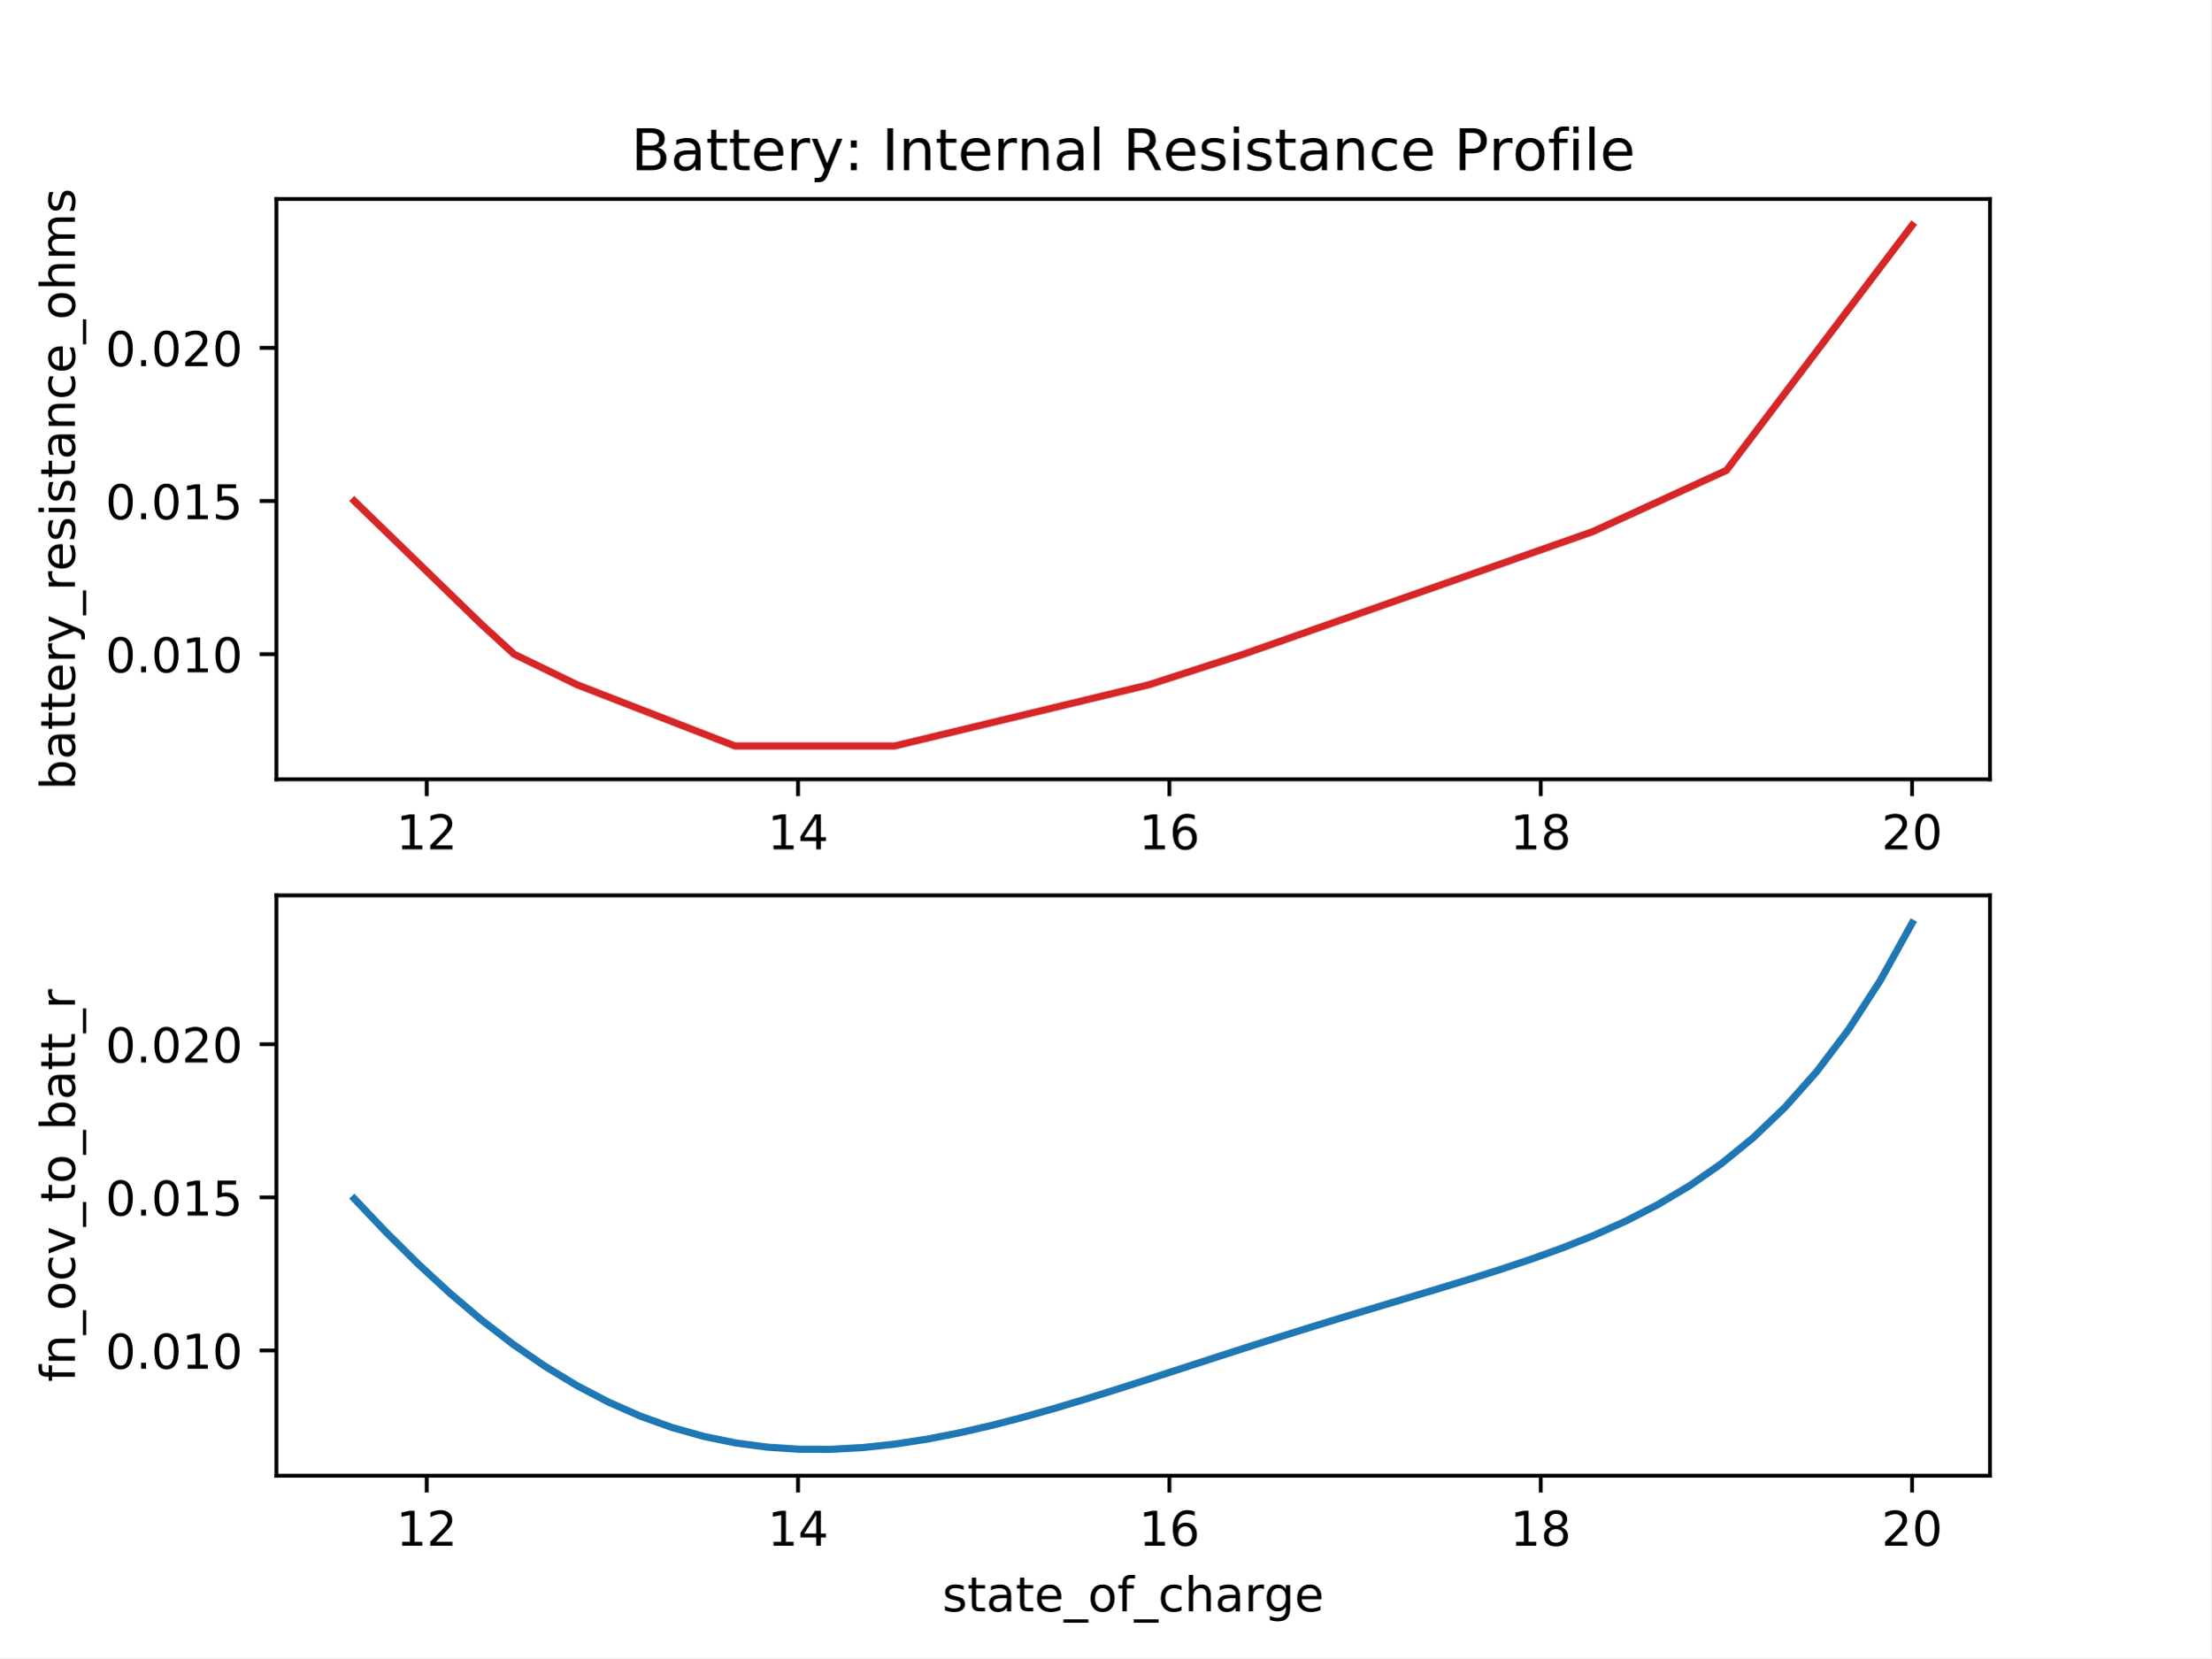
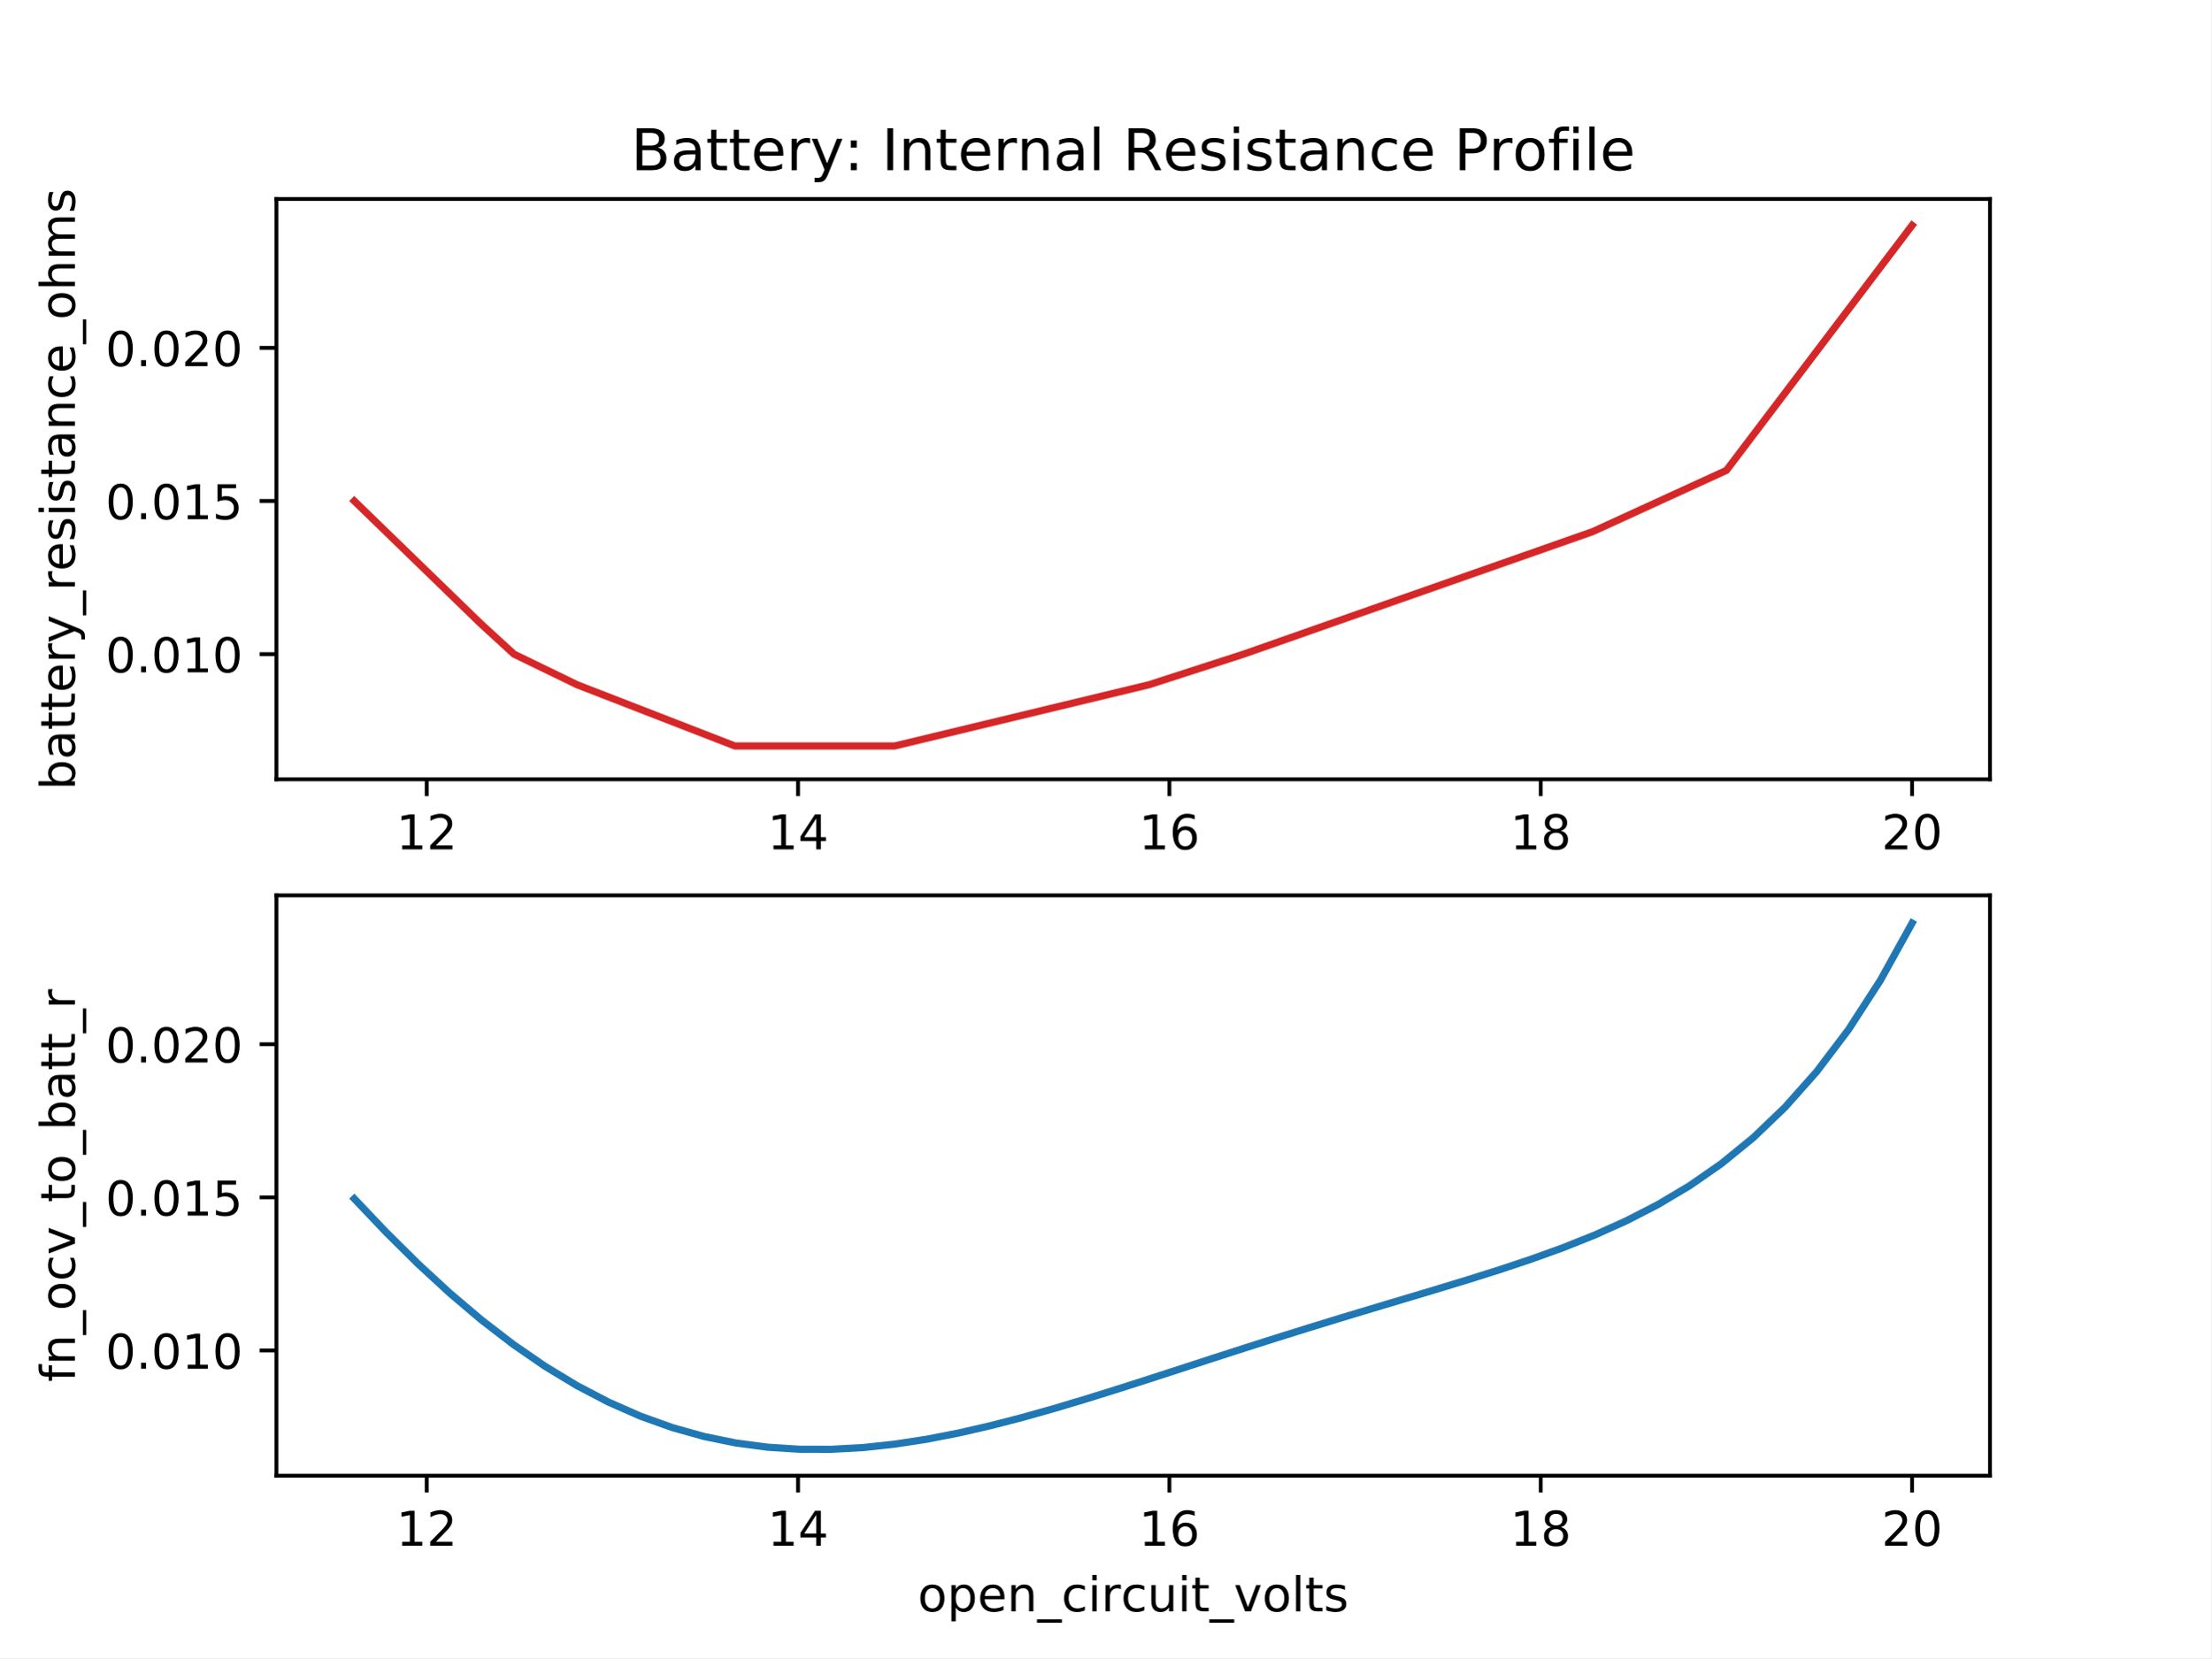
<svg xmlns="http://www.w3.org/2000/svg" xmlns:xlink="http://www.w3.org/1999/xlink" height="345.6pt" version="1.1" viewBox="0 0 460.8 345.6" width="460.8pt">
  <defs>
    <style type="text/css">
*{stroke-linecap:butt;stroke-linejoin:round;}
  </style>
  </defs>
  <g id="figure_1">
    <g id="patch_1">
      <path d="M 0 345.6  L 460.8 345.6  L 460.8 0  L 0 0  z " style="fill:#ffffff;" />
    </g>
    <g id="axes_1">
      <g id="patch_2">
        <path d="M 57.6 162.432  L 414.72 162.432  L 414.72 41.472  L 57.6 41.472  z " style="fill:#ffffff;" />
      </g>
      <g id="matplotlib.axis_1">
        <g id="xtick_1">
          <g id="line2d_1">
            <defs>
-               <path d="M 0 0  L 0 3.5  " id="m0b663510e9" style="stroke:#000000;stroke-width:0.8;" />
-             </defs>
-             <g>
-               <use style="stroke:#000000;stroke-width:0.8;" x="88.924" xlink:href="#m0b663510e9" y="162.432" />
+               <path d="M 0 0  L 0 3.5  " id="mb8a0bdb46b" style="stroke:#000000;stroke-width:0.8;" />
+             </defs>
+             <g>
+               <use style="stroke:#000000;stroke-width:0.8;" x="88.924" xlink:href="#mb8a0bdb46b" y="162.432" />
            </g>
          </g>
          <g id="text_1">
            <defs>
              <path d="M 12.406 8.297  L 28.516 8.297  L 28.516 63.922  L 10.984 60.406  L 10.984 69.391  L 28.422 72.906  L 38.281 72.906  L 38.281 8.297  L 54.391 8.297  L 54.391 0  L 12.406 0  z " id="DejaVuSans-49" />
              <path d="M 19.188 8.297  L 53.609 8.297  L 53.609 0  L 7.328 0  L 7.328 8.297  Q 12.938 14.109 22.625 23.891  Q 32.328 33.688 34.812 36.531  Q 39.547 41.844 41.422 45.531  Q 43.312 49.219 43.312 52.781  Q 43.312 58.594 39.234 62.25  Q 35.156 65.922 28.609 65.922  Q 23.969 65.922 18.812 64.312  Q 13.672 62.703 7.812 59.422  L 7.812 69.391  Q 13.766 71.781 18.938 73  Q 24.125 74.219 28.422 74.219  Q 39.75 74.219 46.484 68.547  Q 53.219 62.891 53.219 53.422  Q 53.219 48.922 51.531 44.891  Q 49.859 40.875 45.406 35.406  Q 44.188 33.984 37.641 27.219  Q 31.109 20.453 19.188 8.297  z " id="DejaVuSans-50" />
            </defs>
            <g transform="translate(82.56144 177.0304)scale(0.1 -0.1)">
              <use xlink:href="#DejaVuSans-49" />
              <use x="63.623" xlink:href="#DejaVuSans-50" />
            </g>
          </g>
        </g>
        <g id="xtick_2">
          <g id="line2d_2">
            <g>
-               <use style="stroke:#000000;stroke-width:0.8;" x="166.315" xlink:href="#m0b663510e9" y="162.432" />
+               <use style="stroke:#000000;stroke-width:0.8;" x="166.315" xlink:href="#mb8a0bdb46b" y="162.432" />
            </g>
          </g>
          <g id="text_2">
            <defs>
              <path d="M 37.797 64.312  L 12.891 25.391  L 37.797 25.391  z M 35.203 72.906  L 47.609 72.906  L 47.609 25.391  L 58.016 25.391  L 58.016 17.188  L 47.609 17.188  L 47.609 0  L 37.797 0  L 37.797 17.188  L 4.891 17.188  L 4.891 26.703  z " id="DejaVuSans-52" />
            </defs>
            <g transform="translate(159.9523 177.0304)scale(0.1 -0.1)">
              <use xlink:href="#DejaVuSans-49" />
              <use x="63.623" xlink:href="#DejaVuSans-52" />
            </g>
          </g>
        </g>
        <g id="xtick_3">
          <g id="line2d_3">
            <g>
-               <use style="stroke:#000000;stroke-width:0.8;" x="243.706" xlink:href="#m0b663510e9" y="162.432" />
+               <use style="stroke:#000000;stroke-width:0.8;" x="243.706" xlink:href="#mb8a0bdb46b" y="162.432" />
            </g>
          </g>
          <g id="text_3">
            <defs>
              <path d="M 33.016 40.375  Q 26.375 40.375 22.484 35.828  Q 18.609 31.297 18.609 23.391  Q 18.609 15.531 22.484 10.953  Q 26.375 6.391 33.016 6.391  Q 39.656 6.391 43.531 10.953  Q 47.406 15.531 47.406 23.391  Q 47.406 31.297 43.531 35.828  Q 39.656 40.375 33.016 40.375  z M 52.594 71.297  L 52.594 62.312  Q 48.875 64.062 45.094 64.984  Q 41.312 65.922 37.594 65.922  Q 27.828 65.922 22.672 59.328  Q 17.531 52.734 16.797 39.406  Q 19.672 43.656 24.016 45.922  Q 28.375 48.188 33.594 48.188  Q 44.578 48.188 50.953 41.516  Q 57.328 34.859 57.328 23.391  Q 57.328 12.156 50.688 5.359  Q 44.047 -1.422 33.016 -1.422  Q 20.359 -1.422 13.672 8.266  Q 6.984 17.969 6.984 36.375  Q 6.984 53.656 15.188 63.938  Q 23.391 74.219 37.203 74.219  Q 40.922 74.219 44.703 73.484  Q 48.484 72.75 52.594 71.297  z " id="DejaVuSans-54" />
            </defs>
            <g transform="translate(237.3431 177.0304)scale(0.1 -0.1)">
              <use xlink:href="#DejaVuSans-49" />
              <use x="63.623" xlink:href="#DejaVuSans-54" />
            </g>
          </g>
        </g>
        <g id="xtick_4">
          <g id="line2d_4">
            <g>
-               <use style="stroke:#000000;stroke-width:0.8;" x="321.096" xlink:href="#m0b663510e9" y="162.432" />
+               <use style="stroke:#000000;stroke-width:0.8;" x="321.096" xlink:href="#mb8a0bdb46b" y="162.432" />
            </g>
          </g>
          <g id="text_4">
            <defs>
              <path d="M 31.781 34.625  Q 24.75 34.625 20.719 30.859  Q 16.703 27.094 16.703 20.516  Q 16.703 13.922 20.719 10.156  Q 24.75 6.391 31.781 6.391  Q 38.812 6.391 42.859 10.172  Q 46.922 13.969 46.922 20.516  Q 46.922 27.094 42.891 30.859  Q 38.875 34.625 31.781 34.625  z M 21.922 38.812  Q 15.578 40.375 12.031 44.719  Q 8.5 49.078 8.5 55.328  Q 8.5 64.062 14.719 69.141  Q 20.953 74.219 31.781 74.219  Q 42.672 74.219 48.875 69.141  Q 55.078 64.062 55.078 55.328  Q 55.078 49.078 51.531 44.719  Q 48 40.375 41.703 38.812  Q 48.828 37.156 52.797 32.312  Q 56.781 27.484 56.781 20.516  Q 56.781 9.906 50.312 4.234  Q 43.844 -1.422 31.781 -1.422  Q 19.734 -1.422 13.25 4.234  Q 6.781 9.906 6.781 20.516  Q 6.781 27.484 10.781 32.312  Q 14.797 37.156 21.922 38.812  z M 18.312 54.391  Q 18.312 48.734 21.844 45.562  Q 25.391 42.391 31.781 42.391  Q 38.141 42.391 41.719 45.562  Q 45.312 48.734 45.312 54.391  Q 45.312 60.062 41.719 63.234  Q 38.141 66.406 31.781 66.406  Q 25.391 66.406 21.844 63.234  Q 18.312 60.062 18.312 54.391  z " id="DejaVuSans-56" />
            </defs>
            <g transform="translate(314.7339 177.0304)scale(0.1 -0.1)">
              <use xlink:href="#DejaVuSans-49" />
              <use x="63.623" xlink:href="#DejaVuSans-56" />
            </g>
          </g>
        </g>
        <g id="xtick_5">
          <g id="line2d_5">
            <g>
-               <use style="stroke:#000000;stroke-width:0.8;" x="398.487" xlink:href="#m0b663510e9" y="162.432" />
+               <use style="stroke:#000000;stroke-width:0.8;" x="398.487" xlink:href="#mb8a0bdb46b" y="162.432" />
            </g>
          </g>
          <g id="text_5">
            <defs>
              <path d="M 31.781 66.406  Q 24.172 66.406 20.328 58.906  Q 16.5 51.422 16.5 36.375  Q 16.5 21.391 20.328 13.891  Q 24.172 6.391 31.781 6.391  Q 39.453 6.391 43.281 13.891  Q 47.125 21.391 47.125 36.375  Q 47.125 51.422 43.281 58.906  Q 39.453 66.406 31.781 66.406  z M 31.781 74.219  Q 44.047 74.219 50.516 64.516  Q 56.984 54.828 56.984 36.375  Q 56.984 17.969 50.516 8.266  Q 44.047 -1.422 31.781 -1.422  Q 19.531 -1.422 13.062 8.266  Q 6.594 17.969 6.594 36.375  Q 6.594 54.828 13.062 64.516  Q 19.531 74.219 31.781 74.219  z " id="DejaVuSans-48" />
            </defs>
            <g transform="translate(392.1248 177.0304)scale(0.1 -0.1)">
              <use xlink:href="#DejaVuSans-50" />
              <use x="63.623" xlink:href="#DejaVuSans-48" />
            </g>
          </g>
        </g>
      </g>
      <g id="matplotlib.axis_2">
        <g id="ytick_1">
          <g id="line2d_6">
            <defs>
-               <path d="M 0 0  L -3.5 0  " id="mb2a8c29ffc" style="stroke:#000000;stroke-width:0.8;" />
-             </defs>
-             <g>
-               <use style="stroke:#000000;stroke-width:0.8;" x="57.6" xlink:href="#mb2a8c29ffc" y="136.337" />
+               <path d="M 0 0  L -3.5 0  " id="m039407f10c" style="stroke:#000000;stroke-width:0.8;" />
+             </defs>
+             <g>
+               <use style="stroke:#000000;stroke-width:0.8;" x="57.6" xlink:href="#m039407f10c" y="136.337" />
            </g>
          </g>
          <g id="text_6">
            <defs>
              <path d="M 10.688 12.406  L 21 12.406  L 21 0  L 10.688 0  z " id="DejaVuSans-46" />
            </defs>
            <g transform="translate(21.97188 140.1358)scale(0.1 -0.1)">
              <use xlink:href="#DejaVuSans-48" />
              <use x="63.623" xlink:href="#DejaVuSans-46" />
              <use x="95.41" xlink:href="#DejaVuSans-48" />
              <use x="159.033" xlink:href="#DejaVuSans-49" />
              <use x="222.656" xlink:href="#DejaVuSans-48" />
            </g>
          </g>
        </g>
        <g id="ytick_2">
          <g id="line2d_7">
            <g>
-               <use style="stroke:#000000;stroke-width:0.8;" x="57.6" xlink:href="#mb2a8c29ffc" y="104.42" />
+               <use style="stroke:#000000;stroke-width:0.8;" x="57.6" xlink:href="#m039407f10c" y="104.42" />
            </g>
          </g>
          <g id="text_7">
            <defs>
              <path d="M 10.797 72.906  L 49.516 72.906  L 49.516 64.594  L 19.828 64.594  L 19.828 46.734  Q 21.969 47.469 24.109 47.828  Q 26.266 48.188 28.422 48.188  Q 40.625 48.188 47.75 41.5  Q 54.891 34.812 54.891 23.391  Q 54.891 11.625 47.562 5.094  Q 40.234 -1.422 26.906 -1.422  Q 22.312 -1.422 17.547 -0.641  Q 12.797 0.141 7.719 1.703  L 7.719 11.625  Q 12.109 9.234 16.797 8.062  Q 21.484 6.891 26.703 6.891  Q 35.156 6.891 40.078 11.328  Q 45.016 15.766 45.016 23.391  Q 45.016 31 40.078 35.438  Q 35.156 39.891 26.703 39.891  Q 22.75 39.891 18.812 39.016  Q 14.891 38.141 10.797 36.281  z " id="DejaVuSans-53" />
            </defs>
            <g transform="translate(21.97188 108.2192)scale(0.1 -0.1)">
              <use xlink:href="#DejaVuSans-48" />
              <use x="63.623" xlink:href="#DejaVuSans-46" />
              <use x="95.41" xlink:href="#DejaVuSans-48" />
              <use x="159.033" xlink:href="#DejaVuSans-49" />
              <use x="222.656" xlink:href="#DejaVuSans-53" />
            </g>
          </g>
        </g>
        <g id="ytick_3">
          <g id="line2d_8">
            <g>
-               <use style="stroke:#000000;stroke-width:0.8;" x="57.6" xlink:href="#mb2a8c29ffc" y="72.503" />
+               <use style="stroke:#000000;stroke-width:0.8;" x="57.6" xlink:href="#m039407f10c" y="72.503" />
            </g>
          </g>
          <g id="text_8">
            <g transform="translate(21.97188 76.30265)scale(0.1 -0.1)">
              <use xlink:href="#DejaVuSans-48" />
              <use x="63.623" xlink:href="#DejaVuSans-46" />
              <use x="95.41" xlink:href="#DejaVuSans-48" />
              <use x="159.033" xlink:href="#DejaVuSans-50" />
              <use x="222.656" xlink:href="#DejaVuSans-48" />
            </g>
          </g>
        </g>
        <g id="text_9">
          <defs>
            <path d="M 48.688 27.297  Q 48.688 37.203 44.609 42.844  Q 40.531 48.484 33.406 48.484  Q 26.266 48.484 22.188 42.844  Q 18.109 37.203 18.109 27.297  Q 18.109 17.391 22.188 11.75  Q 26.266 6.109 33.406 6.109  Q 40.531 6.109 44.609 11.75  Q 48.688 17.391 48.688 27.297  z M 18.109 46.391  Q 20.953 51.266 25.266 53.625  Q 29.594 56 35.594 56  Q 45.562 56 51.781 48.094  Q 58.016 40.188 58.016 27.297  Q 58.016 14.406 51.781 6.484  Q 45.562 -1.422 35.594 -1.422  Q 29.594 -1.422 25.266 0.953  Q 20.953 3.328 18.109 8.203  L 18.109 0  L 9.078 0  L 9.078 75.984  L 18.109 75.984  z " id="DejaVuSans-98" />
            <path d="M 34.281 27.484  Q 23.391 27.484 19.188 25  Q 14.984 22.516 14.984 16.5  Q 14.984 11.719 18.141 8.906  Q 21.297 6.109 26.703 6.109  Q 34.188 6.109 38.703 11.406  Q 43.219 16.703 43.219 25.484  L 43.219 27.484  z M 52.203 31.203  L 52.203 0  L 43.219 0  L 43.219 8.297  Q 40.141 3.328 35.547 0.953  Q 30.953 -1.422 24.312 -1.422  Q 15.922 -1.422 10.953 3.297  Q 6 8.016 6 15.922  Q 6 25.141 12.172 29.828  Q 18.359 34.516 30.609 34.516  L 43.219 34.516  L 43.219 35.406  Q 43.219 41.609 39.141 45  Q 35.062 48.391 27.688 48.391  Q 23 48.391 18.547 47.266  Q 14.109 46.141 10.016 43.891  L 10.016 52.203  Q 14.938 54.109 19.578 55.047  Q 24.219 56 28.609 56  Q 40.484 56 46.344 49.844  Q 52.203 43.703 52.203 31.203  z " id="DejaVuSans-97" />
            <path d="M 18.312 70.219  L 18.312 54.688  L 36.812 54.688  L 36.812 47.703  L 18.312 47.703  L 18.312 18.016  Q 18.312 11.328 20.141 9.422  Q 21.969 7.516 27.594 7.516  L 36.812 7.516  L 36.812 0  L 27.594 0  Q 17.188 0 13.234 3.875  Q 9.281 7.766 9.281 18.016  L 9.281 47.703  L 2.688 47.703  L 2.688 54.688  L 9.281 54.688  L 9.281 70.219  z " id="DejaVuSans-116" />
            <path d="M 56.203 29.594  L 56.203 25.203  L 14.891 25.203  Q 15.484 15.922 20.484 11.062  Q 25.484 6.203 34.422 6.203  Q 39.594 6.203 44.453 7.469  Q 49.312 8.734 54.109 11.281  L 54.109 2.781  Q 49.266 0.734 44.188 -0.344  Q 39.109 -1.422 33.891 -1.422  Q 20.797 -1.422 13.156 6.188  Q 5.516 13.812 5.516 26.812  Q 5.516 40.234 12.766 48.109  Q 20.016 56 32.328 56  Q 43.359 56 49.781 48.891  Q 56.203 41.797 56.203 29.594  z M 47.219 32.234  Q 47.125 39.594 43.094 43.984  Q 39.062 48.391 32.422 48.391  Q 24.906 48.391 20.391 44.141  Q 15.875 39.891 15.188 32.172  z " id="DejaVuSans-101" />
            <path d="M 41.109 46.297  Q 39.594 47.172 37.812 47.578  Q 36.031 48 33.891 48  Q 26.266 48 22.188 43.047  Q 18.109 38.094 18.109 28.812  L 18.109 0  L 9.078 0  L 9.078 54.688  L 18.109 54.688  L 18.109 46.188  Q 20.953 51.172 25.484 53.578  Q 30.031 56 36.531 56  Q 37.453 56 38.578 55.875  Q 39.703 55.766 41.062 55.516  z " id="DejaVuSans-114" />
            <path d="M 32.172 -5.078  Q 28.375 -14.844 24.75 -17.812  Q 21.141 -20.797 15.094 -20.797  L 7.906 -20.797  L 7.906 -13.281  L 13.188 -13.281  Q 16.891 -13.281 18.938 -11.516  Q 21 -9.766 23.484 -3.219  L 25.094 0.875  L 2.984 54.688  L 12.5 54.688  L 29.594 11.922  L 46.688 54.688  L 56.203 54.688  z " id="DejaVuSans-121" />
            <path d="M 50.984 -16.609  L 50.984 -23.578  L -0.984 -23.578  L -0.984 -16.609  z " id="DejaVuSans-95" />
            <path d="M 44.281 53.078  L 44.281 44.578  Q 40.484 46.531 36.375 47.5  Q 32.281 48.484 27.875 48.484  Q 21.188 48.484 17.844 46.438  Q 14.5 44.391 14.5 40.281  Q 14.5 37.156 16.891 35.375  Q 19.281 33.594 26.516 31.984  L 29.594 31.297  Q 39.156 29.25 43.188 25.516  Q 47.219 21.781 47.219 15.094  Q 47.219 7.469 41.188 3.016  Q 35.156 -1.422 24.609 -1.422  Q 20.219 -1.422 15.453 -0.562  Q 10.688 0.297 5.422 2  L 5.422 11.281  Q 10.406 8.688 15.234 7.391  Q 20.062 6.109 24.812 6.109  Q 31.156 6.109 34.562 8.281  Q 37.984 10.453 37.984 14.406  Q 37.984 18.062 35.516 20.016  Q 33.062 21.969 24.703 23.781  L 21.578 24.516  Q 13.234 26.266 9.516 29.906  Q 5.812 33.547 5.812 39.891  Q 5.812 47.609 11.281 51.797  Q 16.75 56 26.812 56  Q 31.781 56 36.172 55.266  Q 40.578 54.547 44.281 53.078  z " id="DejaVuSans-115" />
            <path d="M 9.422 54.688  L 18.406 54.688  L 18.406 0  L 9.422 0  z M 9.422 75.984  L 18.406 75.984  L 18.406 64.594  L 9.422 64.594  z " id="DejaVuSans-105" />
            <path d="M 54.891 33.016  L 54.891 0  L 45.906 0  L 45.906 32.719  Q 45.906 40.484 42.875 44.328  Q 39.844 48.188 33.797 48.188  Q 26.516 48.188 22.312 43.547  Q 18.109 38.922 18.109 30.906  L 18.109 0  L 9.078 0  L 9.078 54.688  L 18.109 54.688  L 18.109 46.188  Q 21.344 51.125 25.703 53.562  Q 30.078 56 35.797 56  Q 45.219 56 50.047 50.172  Q 54.891 44.344 54.891 33.016  z " id="DejaVuSans-110" />
            <path d="M 48.781 52.594  L 48.781 44.188  Q 44.969 46.297 41.141 47.344  Q 37.312 48.391 33.406 48.391  Q 24.656 48.391 19.812 42.844  Q 14.984 37.312 14.984 27.297  Q 14.984 17.281 19.812 11.734  Q 24.656 6.203 33.406 6.203  Q 37.312 6.203 41.141 7.25  Q 44.969 8.297 48.781 10.406  L 48.781 2.094  Q 45.016 0.344 40.984 -0.531  Q 36.969 -1.422 32.422 -1.422  Q 20.062 -1.422 12.781 6.344  Q 5.516 14.109 5.516 27.297  Q 5.516 40.672 12.859 48.328  Q 20.219 56 33.016 56  Q 37.156 56 41.109 55.141  Q 45.062 54.297 48.781 52.594  z " id="DejaVuSans-99" />
            <path d="M 30.609 48.391  Q 23.391 48.391 19.188 42.75  Q 14.984 37.109 14.984 27.297  Q 14.984 17.484 19.156 11.844  Q 23.344 6.203 30.609 6.203  Q 37.797 6.203 41.984 11.859  Q 46.188 17.531 46.188 27.297  Q 46.188 37.016 41.984 42.703  Q 37.797 48.391 30.609 48.391  z M 30.609 56  Q 42.328 56 49.016 48.375  Q 55.719 40.766 55.719 27.297  Q 55.719 13.875 49.016 6.219  Q 42.328 -1.422 30.609 -1.422  Q 18.844 -1.422 12.172 6.219  Q 5.516 13.875 5.516 27.297  Q 5.516 40.766 12.172 48.375  Q 18.844 56 30.609 56  z " id="DejaVuSans-111" />
            <path d="M 54.891 33.016  L 54.891 0  L 45.906 0  L 45.906 32.719  Q 45.906 40.484 42.875 44.328  Q 39.844 48.188 33.797 48.188  Q 26.516 48.188 22.312 43.547  Q 18.109 38.922 18.109 30.906  L 18.109 0  L 9.078 0  L 9.078 75.984  L 18.109 75.984  L 18.109 46.188  Q 21.344 51.125 25.703 53.562  Q 30.078 56 35.797 56  Q 45.219 56 50.047 50.172  Q 54.891 44.344 54.891 33.016  z " id="DejaVuSans-104" />
            <path d="M 52 44.188  Q 55.375 50.25 60.062 53.125  Q 64.75 56 71.094 56  Q 79.641 56 84.281 50.016  Q 88.922 44.047 88.922 33.016  L 88.922 0  L 79.891 0  L 79.891 32.719  Q 79.891 40.578 77.094 44.375  Q 74.312 48.188 68.609 48.188  Q 61.625 48.188 57.562 43.547  Q 53.516 38.922 53.516 30.906  L 53.516 0  L 44.484 0  L 44.484 32.719  Q 44.484 40.625 41.703 44.406  Q 38.922 48.188 33.109 48.188  Q 26.219 48.188 22.156 43.531  Q 18.109 38.875 18.109 30.906  L 18.109 0  L 9.078 0  L 9.078 54.688  L 18.109 54.688  L 18.109 46.188  Q 21.188 51.219 25.484 53.609  Q 29.781 56 35.688 56  Q 41.656 56 45.828 52.969  Q 50 49.953 52 44.188  z " id="DejaVuSans-109" />
          </defs>
          <g transform="translate(15.61406 164.6528)rotate(-90)scale(0.1 -0.1)">
            <use xlink:href="#DejaVuSans-98" />
            <use x="63.477" xlink:href="#DejaVuSans-97" />
            <use x="124.756" xlink:href="#DejaVuSans-116" />
            <use x="163.965" xlink:href="#DejaVuSans-116" />
            <use x="203.174" xlink:href="#DejaVuSans-101" />
            <use x="264.697" xlink:href="#DejaVuSans-114" />
            <use x="305.811" xlink:href="#DejaVuSans-121" />
            <use x="364.99" xlink:href="#DejaVuSans-95" />
            <use x="414.99" xlink:href="#DejaVuSans-114" />
            <use x="456.072" xlink:href="#DejaVuSans-101" />
            <use x="517.596" xlink:href="#DejaVuSans-115" />
            <use x="569.695" xlink:href="#DejaVuSans-105" />
            <use x="597.479" xlink:href="#DejaVuSans-115" />
            <use x="649.578" xlink:href="#DejaVuSans-116" />
            <use x="688.787" xlink:href="#DejaVuSans-97" />
            <use x="750.066" xlink:href="#DejaVuSans-110" />
            <use x="813.445" xlink:href="#DejaVuSans-99" />
            <use x="868.426" xlink:href="#DejaVuSans-101" />
            <use x="929.949" xlink:href="#DejaVuSans-95" />
            <use x="979.949" xlink:href="#DejaVuSans-111" />
            <use x="1041.131" xlink:href="#DejaVuSans-104" />
            <use x="1104.51" xlink:href="#DejaVuSans-109" />
            <use x="1201.922" xlink:href="#DejaVuSans-115" />
          </g>
        </g>
      </g>
      <g id="line2d_9">
-         <path clip-path="url(#pc594f8e32b)" d="M 73.833 104.42  L 100.146 129.953  L 107.111 136.337  L 120.267 142.72  L 153.158 155.486  L 186.436 155.486  L 239.449 142.72  L 259.184 136.337  L 331.931 110.803  L 359.792 98.037  L 398.487 46.97  " style="fill:none;stroke:#d62728;stroke-linecap:square;stroke-width:1.5;" />
+         <path clip-path="url(#p3d551df23a)" d="M 73.833 104.42  L 100.146 129.953  L 107.111 136.337  L 120.267 142.72  L 153.158 155.486  L 186.436 155.486  L 239.449 142.72  L 259.184 136.337  L 331.931 110.803  L 359.792 98.037  L 398.487 46.97  " style="fill:none;stroke:#d62728;stroke-linecap:square;stroke-width:1.5;" />
      </g>
      <g id="patch_3">
        <path d="M 57.6 162.432  L 57.6 41.472  " style="fill:none;stroke:#000000;stroke-linecap:square;stroke-linejoin:miter;stroke-width:0.8;" />
      </g>
      <g id="patch_4">
        <path d="M 414.72 162.432  L 414.72 41.472  " style="fill:none;stroke:#000000;stroke-linecap:square;stroke-linejoin:miter;stroke-width:0.8;" />
      </g>
      <g id="patch_5">
        <path d="M 57.6 162.432  L 414.72 162.432  " style="fill:none;stroke:#000000;stroke-linecap:square;stroke-linejoin:miter;stroke-width:0.8;" />
      </g>
      <g id="patch_6">
        <path d="M 57.6 41.472  L 414.72 41.472  " style="fill:none;stroke:#000000;stroke-linecap:square;stroke-linejoin:miter;stroke-width:0.8;" />
      </g>
      <g id="text_10">
        <defs>
          <path d="M 19.672 34.812  L 19.672 8.109  L 35.5 8.109  Q 43.453 8.109 47.281 11.406  Q 51.125 14.703 51.125 21.484  Q 51.125 28.328 47.281 31.562  Q 43.453 34.812 35.5 34.812  z M 19.672 64.797  L 19.672 42.828  L 34.281 42.828  Q 41.5 42.828 45.031 45.531  Q 48.578 48.25 48.578 53.812  Q 48.578 59.328 45.031 62.062  Q 41.5 64.797 34.281 64.797  z M 9.812 72.906  L 35.016 72.906  Q 46.297 72.906 52.391 68.219  Q 58.5 63.531 58.5 54.891  Q 58.5 48.188 55.375 44.234  Q 52.25 40.281 46.188 39.312  Q 53.469 37.75 57.5 32.781  Q 61.531 27.828 61.531 20.406  Q 61.531 10.641 54.891 5.312  Q 48.25 0 35.984 0  L 9.812 0  z " id="DejaVuSans-66" />
          <path d="M 11.719 12.406  L 22.016 12.406  L 22.016 0  L 11.719 0  z M 11.719 51.703  L 22.016 51.703  L 22.016 39.312  L 11.719 39.312  z " id="DejaVuSans-58" />
          <path id="DejaVuSans-32" />
          <path d="M 9.812 72.906  L 19.672 72.906  L 19.672 0  L 9.812 0  z " id="DejaVuSans-73" />
          <path d="M 9.422 75.984  L 18.406 75.984  L 18.406 0  L 9.422 0  z " id="DejaVuSans-108" />
          <path d="M 44.391 34.188  Q 47.562 33.109 50.562 29.594  Q 53.562 26.078 56.594 19.922  L 66.609 0  L 56 0  L 46.688 18.703  Q 43.062 26.031 39.672 28.422  Q 36.281 30.812 30.422 30.812  L 19.672 30.812  L 19.672 0  L 9.812 0  L 9.812 72.906  L 32.078 72.906  Q 44.578 72.906 50.734 67.672  Q 56.891 62.453 56.891 51.906  Q 56.891 45.016 53.688 40.469  Q 50.484 35.938 44.391 34.188  z M 19.672 64.797  L 19.672 38.922  L 32.078 38.922  Q 39.203 38.922 42.844 42.219  Q 46.484 45.516 46.484 51.906  Q 46.484 58.297 42.844 61.547  Q 39.203 64.797 32.078 64.797  z " id="DejaVuSans-82" />
          <path d="M 19.672 64.797  L 19.672 37.406  L 32.078 37.406  Q 38.969 37.406 42.719 40.969  Q 46.484 44.531 46.484 51.125  Q 46.484 57.672 42.719 61.234  Q 38.969 64.797 32.078 64.797  z M 9.812 72.906  L 32.078 72.906  Q 44.344 72.906 50.609 67.359  Q 56.891 61.812 56.891 51.125  Q 56.891 40.328 50.609 34.812  Q 44.344 29.297 32.078 29.297  L 19.672 29.297  L 19.672 0  L 9.812 0  z " id="DejaVuSans-80" />
          <path d="M 37.109 75.984  L 37.109 68.5  L 28.516 68.5  Q 23.688 68.5 21.797 66.547  Q 19.922 64.594 19.922 59.516  L 19.922 54.688  L 34.719 54.688  L 34.719 47.703  L 19.922 47.703  L 19.922 0  L 10.891 0  L 10.891 47.703  L 2.297 47.703  L 2.297 54.688  L 10.891 54.688  L 10.891 58.5  Q 10.891 67.625 15.141 71.797  Q 19.391 75.984 28.609 75.984  z " id="DejaVuSans-102" />
        </defs>
        <g transform="translate(131.5003 35.472)scale(0.12 -0.12)">
          <use xlink:href="#DejaVuSans-66" />
          <use x="68.604" xlink:href="#DejaVuSans-97" />
          <use x="129.883" xlink:href="#DejaVuSans-116" />
          <use x="169.092" xlink:href="#DejaVuSans-116" />
          <use x="208.301" xlink:href="#DejaVuSans-101" />
          <use x="269.824" xlink:href="#DejaVuSans-114" />
          <use x="310.938" xlink:href="#DejaVuSans-121" />
          <use x="370.008" xlink:href="#DejaVuSans-58" />
          <use x="403.699" xlink:href="#DejaVuSans-32" />
          <use x="435.486" xlink:href="#DejaVuSans-73" />
          <use x="464.979" xlink:href="#DejaVuSans-110" />
          <use x="528.357" xlink:href="#DejaVuSans-116" />
          <use x="567.566" xlink:href="#DejaVuSans-101" />
          <use x="629.09" xlink:href="#DejaVuSans-114" />
          <use x="670.188" xlink:href="#DejaVuSans-110" />
          <use x="733.566" xlink:href="#DejaVuSans-97" />
          <use x="794.846" xlink:href="#DejaVuSans-108" />
          <use x="822.629" xlink:href="#DejaVuSans-32" />
          <use x="854.416" xlink:href="#DejaVuSans-82" />
          <use x="923.836" xlink:href="#DejaVuSans-101" />
          <use x="985.359" xlink:href="#DejaVuSans-115" />
          <use x="1037.459" xlink:href="#DejaVuSans-105" />
          <use x="1065.242" xlink:href="#DejaVuSans-115" />
          <use x="1117.342" xlink:href="#DejaVuSans-116" />
          <use x="1156.551" xlink:href="#DejaVuSans-97" />
          <use x="1217.83" xlink:href="#DejaVuSans-110" />
          <use x="1281.209" xlink:href="#DejaVuSans-99" />
          <use x="1336.189" xlink:href="#DejaVuSans-101" />
          <use x="1397.713" xlink:href="#DejaVuSans-32" />
          <use x="1429.5" xlink:href="#DejaVuSans-80" />
          <use x="1489.787" xlink:href="#DejaVuSans-114" />
          <use x="1530.869" xlink:href="#DejaVuSans-111" />
          <use x="1592.051" xlink:href="#DejaVuSans-102" />
          <use x="1627.256" xlink:href="#DejaVuSans-105" />
          <use x="1655.039" xlink:href="#DejaVuSans-108" />
          <use x="1682.822" xlink:href="#DejaVuSans-101" />
        </g>
      </g>
    </g>
    <g id="axes_2">
      <g id="patch_7">
        <path d="M 57.6 307.584  L 414.72 307.584  L 414.72 186.624  L 57.6 186.624  z " style="fill:#ffffff;" />
      </g>
      <g id="matplotlib.axis_3">
        <g id="xtick_6">
          <g id="line2d_10">
            <g>
-               <use style="stroke:#000000;stroke-width:0.8;" x="88.924" xlink:href="#m0b663510e9" y="307.584" />
+               <use style="stroke:#000000;stroke-width:0.8;" x="88.924" xlink:href="#mb8a0bdb46b" y="307.584" />
            </g>
          </g>
          <g id="text_11">
            <g transform="translate(82.56144 322.1824)scale(0.1 -0.1)">
              <use xlink:href="#DejaVuSans-49" />
              <use x="63.623" xlink:href="#DejaVuSans-50" />
            </g>
          </g>
        </g>
        <g id="xtick_7">
          <g id="line2d_11">
            <g>
-               <use style="stroke:#000000;stroke-width:0.8;" x="166.315" xlink:href="#m0b663510e9" y="307.584" />
+               <use style="stroke:#000000;stroke-width:0.8;" x="166.315" xlink:href="#mb8a0bdb46b" y="307.584" />
            </g>
          </g>
          <g id="text_12">
            <g transform="translate(159.9523 322.1824)scale(0.1 -0.1)">
              <use xlink:href="#DejaVuSans-49" />
              <use x="63.623" xlink:href="#DejaVuSans-52" />
            </g>
          </g>
        </g>
        <g id="xtick_8">
          <g id="line2d_12">
            <g>
-               <use style="stroke:#000000;stroke-width:0.8;" x="243.706" xlink:href="#m0b663510e9" y="307.584" />
+               <use style="stroke:#000000;stroke-width:0.8;" x="243.706" xlink:href="#mb8a0bdb46b" y="307.584" />
            </g>
          </g>
          <g id="text_13">
            <g transform="translate(237.3431 322.1824)scale(0.1 -0.1)">
              <use xlink:href="#DejaVuSans-49" />
              <use x="63.623" xlink:href="#DejaVuSans-54" />
            </g>
          </g>
        </g>
        <g id="xtick_9">
          <g id="line2d_13">
            <g>
-               <use style="stroke:#000000;stroke-width:0.8;" x="321.096" xlink:href="#m0b663510e9" y="307.584" />
+               <use style="stroke:#000000;stroke-width:0.8;" x="321.096" xlink:href="#mb8a0bdb46b" y="307.584" />
            </g>
          </g>
          <g id="text_14">
            <g transform="translate(314.7339 322.1824)scale(0.1 -0.1)">
              <use xlink:href="#DejaVuSans-49" />
              <use x="63.623" xlink:href="#DejaVuSans-56" />
            </g>
          </g>
        </g>
        <g id="xtick_10">
          <g id="line2d_14">
            <g>
-               <use style="stroke:#000000;stroke-width:0.8;" x="398.487" xlink:href="#m0b663510e9" y="307.584" />
+               <use style="stroke:#000000;stroke-width:0.8;" x="398.487" xlink:href="#mb8a0bdb46b" y="307.584" />
            </g>
          </g>
          <g id="text_15">
            <g transform="translate(392.1248 322.1824)scale(0.1 -0.1)">
              <use xlink:href="#DejaVuSans-50" />
              <use x="63.623" xlink:href="#DejaVuSans-48" />
            </g>
          </g>
        </g>
        <g id="text_16">
          <defs>
-             <path d="M 45.406 27.984  Q 45.406 37.75 41.375 43.109  Q 37.359 48.484 30.078 48.484  Q 22.859 48.484 18.828 43.109  Q 14.797 37.75 14.797 27.984  Q 14.797 18.266 18.828 12.891  Q 22.859 7.516 30.078 7.516  Q 37.359 7.516 41.375 12.891  Q 45.406 18.266 45.406 27.984  z M 54.391 6.781  Q 54.391 -7.172 48.188 -13.984  Q 42 -20.797 29.203 -20.797  Q 24.469 -20.797 20.266 -20.094  Q 16.062 -19.391 12.109 -17.922  L 12.109 -9.188  Q 16.062 -11.328 19.922 -12.344  Q 23.781 -13.375 27.781 -13.375  Q 36.625 -13.375 41.016 -8.766  Q 45.406 -4.156 45.406 5.172  L 45.406 9.625  Q 42.625 4.781 38.281 2.391  Q 33.938 0 27.875 0  Q 17.828 0 11.672 7.656  Q 5.516 15.328 5.516 27.984  Q 5.516 40.672 11.672 48.328  Q 17.828 56 27.875 56  Q 33.938 56 38.281 53.609  Q 42.625 51.219 45.406 46.391  L 45.406 54.688  L 54.391 54.688  z " id="DejaVuSans-103" />
+             <path d="M 18.109 8.203  L 18.109 -20.797  L 9.078 -20.797  L 9.078 54.688  L 18.109 54.688  L 18.109 46.391  Q 20.953 51.266 25.266 53.625  Q 29.594 56 35.594 56  Q 45.562 56 51.781 48.094  Q 58.016 40.188 58.016 27.297  Q 58.016 14.406 51.781 6.484  Q 45.562 -1.422 35.594 -1.422  Q 29.594 -1.422 25.266 0.953  Q 20.953 3.328 18.109 8.203  z M 48.688 27.297  Q 48.688 37.203 44.609 42.844  Q 40.531 48.484 33.406 48.484  Q 26.266 48.484 22.188 42.844  Q 18.109 37.203 18.109 27.297  Q 18.109 17.391 22.188 11.75  Q 26.266 6.109 33.406 6.109  Q 40.531 6.109 44.609 11.75  Q 48.688 17.391 48.688 27.297  z " id="DejaVuSans-112" />
+             <path d="M 8.5 21.578  L 8.5 54.688  L 17.484 54.688  L 17.484 21.922  Q 17.484 14.156 20.5 10.266  Q 23.531 6.391 29.594 6.391  Q 36.859 6.391 41.078 11.031  Q 45.312 15.672 45.312 23.688  L 45.312 54.688  L 54.297 54.688  L 54.297 0  L 45.312 0  L 45.312 8.406  Q 42.047 3.422 37.719 1  Q 33.406 -1.422 27.688 -1.422  Q 18.266 -1.422 13.375 4.438  Q 8.5 10.297 8.5 21.578  z M 31.109 56  z " id="DejaVuSans-117" />
+             <path d="M 2.984 54.688  L 12.5 54.688  L 29.594 8.797  L 46.688 54.688  L 56.203 54.688  L 35.688 0  L 23.484 0  z " id="DejaVuSans-118" />
          </defs>
-           <g transform="translate(196.3873 335.8606)scale(0.1 -0.1)">
-             <use xlink:href="#DejaVuSans-115" />
-             <use x="52.1" xlink:href="#DejaVuSans-116" />
-             <use x="91.309" xlink:href="#DejaVuSans-97" />
-             <use x="152.588" xlink:href="#DejaVuSans-116" />
-             <use x="191.797" xlink:href="#DejaVuSans-101" />
-             <use x="253.32" xlink:href="#DejaVuSans-95" />
-             <use x="303.32" xlink:href="#DejaVuSans-111" />
-             <use x="364.502" xlink:href="#DejaVuSans-102" />
-             <use x="399.707" xlink:href="#DejaVuSans-95" />
-             <use x="449.707" xlink:href="#DejaVuSans-99" />
-             <use x="504.688" xlink:href="#DejaVuSans-104" />
-             <use x="568.066" xlink:href="#DejaVuSans-97" />
-             <use x="629.346" xlink:href="#DejaVuSans-114" />
-             <use x="670.443" xlink:href="#DejaVuSans-103" />
-             <use x="733.92" xlink:href="#DejaVuSans-101" />
+           <g transform="translate(191.2491 335.8606)scale(0.1 -0.1)">
+             <use xlink:href="#DejaVuSans-111" />
+             <use x="61.182" xlink:href="#DejaVuSans-112" />
+             <use x="124.658" xlink:href="#DejaVuSans-101" />
+             <use x="186.182" xlink:href="#DejaVuSans-110" />
+             <use x="249.561" xlink:href="#DejaVuSans-95" />
+             <use x="299.561" xlink:href="#DejaVuSans-99" />
+             <use x="354.541" xlink:href="#DejaVuSans-105" />
+             <use x="382.324" xlink:href="#DejaVuSans-114" />
+             <use x="423.406" xlink:href="#DejaVuSans-99" />
+             <use x="478.387" xlink:href="#DejaVuSans-117" />
+             <use x="541.766" xlink:href="#DejaVuSans-105" />
+             <use x="569.549" xlink:href="#DejaVuSans-116" />
+             <use x="608.758" xlink:href="#DejaVuSans-95" />
+             <use x="658.758" xlink:href="#DejaVuSans-118" />
+             <use x="717.938" xlink:href="#DejaVuSans-111" />
+             <use x="779.119" xlink:href="#DejaVuSans-108" />
+             <use x="806.902" xlink:href="#DejaVuSans-116" />
+             <use x="846.111" xlink:href="#DejaVuSans-115" />
          </g>
        </g>
      </g>
      <g id="matplotlib.axis_4">
        <g id="ytick_4">
          <g id="line2d_15">
            <g>
-               <use style="stroke:#000000;stroke-width:0.8;" x="57.6" xlink:href="#mb2a8c29ffc" y="281.489" />
+               <use style="stroke:#000000;stroke-width:0.8;" x="57.6" xlink:href="#m039407f10c" y="281.489" />
            </g>
          </g>
          <g id="text_17">
            <g transform="translate(21.97188 285.2878)scale(0.1 -0.1)">
              <use xlink:href="#DejaVuSans-48" />
              <use x="63.623" xlink:href="#DejaVuSans-46" />
              <use x="95.41" xlink:href="#DejaVuSans-48" />
              <use x="159.033" xlink:href="#DejaVuSans-49" />
              <use x="222.656" xlink:href="#DejaVuSans-48" />
            </g>
          </g>
        </g>
        <g id="ytick_5">
          <g id="line2d_16">
            <g>
-               <use style="stroke:#000000;stroke-width:0.8;" x="57.6" xlink:href="#mb2a8c29ffc" y="249.572" />
+               <use style="stroke:#000000;stroke-width:0.8;" x="57.6" xlink:href="#m039407f10c" y="249.572" />
            </g>
          </g>
          <g id="text_18">
            <g transform="translate(21.97188 253.3712)scale(0.1 -0.1)">
              <use xlink:href="#DejaVuSans-48" />
              <use x="63.623" xlink:href="#DejaVuSans-46" />
              <use x="95.41" xlink:href="#DejaVuSans-48" />
              <use x="159.033" xlink:href="#DejaVuSans-49" />
              <use x="222.656" xlink:href="#DejaVuSans-53" />
            </g>
          </g>
        </g>
        <g id="ytick_6">
          <g id="line2d_17">
            <g>
-               <use style="stroke:#000000;stroke-width:0.8;" x="57.6" xlink:href="#mb2a8c29ffc" y="217.655" />
+               <use style="stroke:#000000;stroke-width:0.8;" x="57.6" xlink:href="#m039407f10c" y="217.655" />
            </g>
          </g>
          <g id="text_19">
            <g transform="translate(21.97188 221.4546)scale(0.1 -0.1)">
              <use xlink:href="#DejaVuSans-48" />
              <use x="63.623" xlink:href="#DejaVuSans-46" />
              <use x="95.41" xlink:href="#DejaVuSans-48" />
              <use x="159.033" xlink:href="#DejaVuSans-50" />
              <use x="222.656" xlink:href="#DejaVuSans-48" />
            </g>
          </g>
        </g>
        <g id="text_20">
-           <defs>
-             <path d="M 2.984 54.688  L 12.5 54.688  L 29.594 8.797  L 46.688 54.688  L 56.203 54.688  L 35.688 0  L 23.484 0  z " id="DejaVuSans-118" />
-           </defs>
          <g transform="translate(15.61406 288.0345)rotate(-90)scale(0.1 -0.1)">
            <use xlink:href="#DejaVuSans-102" />
            <use x="35.205" xlink:href="#DejaVuSans-110" />
            <use x="98.584" xlink:href="#DejaVuSans-95" />
            <use x="148.584" xlink:href="#DejaVuSans-111" />
            <use x="209.766" xlink:href="#DejaVuSans-99" />
            <use x="264.746" xlink:href="#DejaVuSans-118" />
            <use x="323.926" xlink:href="#DejaVuSans-95" />
            <use x="373.926" xlink:href="#DejaVuSans-116" />
            <use x="413.135" xlink:href="#DejaVuSans-111" />
            <use x="474.316" xlink:href="#DejaVuSans-95" />
            <use x="524.316" xlink:href="#DejaVuSans-98" />
            <use x="587.793" xlink:href="#DejaVuSans-97" />
            <use x="649.072" xlink:href="#DejaVuSans-116" />
            <use x="688.281" xlink:href="#DejaVuSans-116" />
            <use x="727.49" xlink:href="#DejaVuSans-95" />
            <use x="777.49" xlink:href="#DejaVuSans-114" />
          </g>
        </g>
      </g>
      <g id="line2d_18">
-         <path clip-path="url(#p93c950c66c)" d="M 73.833 249.849  L 80.458 256.826  L 87.084 263.392  L 93.71 269.502  L 100.335 275.12  L 106.961 280.219  L 113.586 284.78  L 120.212 288.794  L 126.838 292.256  L 133.463 295.172  L 140.089 297.55  L 146.714 299.406  L 153.34 300.761  L 159.966 301.64  L 166.591 302.071  L 173.217 302.086  L 179.842 301.719  L 186.468 301.007  L 193.094 299.988  L 199.719 298.699  L 206.345 297.181  L 212.97 295.471  L 219.596 293.606  L 226.222 291.623  L 232.847 289.555  L 239.473 287.432  L 246.098 285.282  L 252.724 283.129  L 259.35 280.991  L 265.975 278.882  L 272.601 276.81  L 279.226 274.776  L 285.852 272.774  L 292.478 270.792  L 299.103 268.808  L 305.729 266.792  L 312.354 264.705  L 318.98 262.498  L 325.606 260.11  L 332.231 257.47  L 338.857 254.495  L 345.482 251.091  L 352.108 247.149  L 358.734 242.547  L 365.359 237.15  L 371.985 230.807  L 378.61 223.351  L 385.236 214.601  L 391.862 204.358  L 398.487 192.408  " style="fill:none;stroke:#1f77b4;stroke-linecap:square;stroke-width:1.5;" />
+         <path clip-path="url(#p8b841dab85)" d="M 73.833 249.849  L 80.458 256.826  L 87.084 263.392  L 93.71 269.502  L 100.335 275.12  L 106.961 280.219  L 113.586 284.78  L 120.212 288.794  L 126.838 292.256  L 133.463 295.172  L 140.089 297.55  L 146.714 299.406  L 153.34 300.761  L 159.966 301.64  L 166.591 302.071  L 173.217 302.086  L 179.842 301.719  L 186.468 301.007  L 193.094 299.988  L 199.719 298.699  L 206.345 297.181  L 212.97 295.471  L 219.596 293.606  L 226.222 291.623  L 232.847 289.555  L 239.473 287.432  L 246.098 285.282  L 252.724 283.129  L 259.35 280.991  L 265.975 278.882  L 272.601 276.81  L 279.226 274.776  L 285.852 272.774  L 292.478 270.792  L 299.103 268.808  L 305.729 266.792  L 312.354 264.705  L 318.98 262.498  L 325.606 260.11  L 332.231 257.47  L 338.857 254.495  L 345.482 251.091  L 352.108 247.149  L 358.734 242.547  L 365.359 237.15  L 371.985 230.807  L 378.61 223.351  L 385.236 214.601  L 391.862 204.358  L 398.487 192.408  " style="fill:none;stroke:#1f77b4;stroke-linecap:square;stroke-width:1.5;" />
      </g>
      <g id="patch_8">
        <path d="M 57.6 307.584  L 57.6 186.624  " style="fill:none;stroke:#000000;stroke-linecap:square;stroke-linejoin:miter;stroke-width:0.8;" />
      </g>
      <g id="patch_9">
        <path d="M 414.72 307.584  L 414.72 186.624  " style="fill:none;stroke:#000000;stroke-linecap:square;stroke-linejoin:miter;stroke-width:0.8;" />
      </g>
      <g id="patch_10">
        <path d="M 57.6 307.584  L 414.72 307.584  " style="fill:none;stroke:#000000;stroke-linecap:square;stroke-linejoin:miter;stroke-width:0.8;" />
      </g>
      <g id="patch_11">
        <path d="M 57.6 186.624  L 414.72 186.624  " style="fill:none;stroke:#000000;stroke-linecap:square;stroke-linejoin:miter;stroke-width:0.8;" />
      </g>
    </g>
  </g>
  <defs>
-     <clipPath id="pc594f8e32b">
+     <clipPath id="p3d551df23a">
      <rect height="120.96" width="357.12" x="57.6" y="41.472" />
    </clipPath>
-     <clipPath id="p93c950c66c">
+     <clipPath id="p8b841dab85">
      <rect height="120.96" width="357.12" x="57.6" y="186.624" />
    </clipPath>
  </defs>
</svg>
